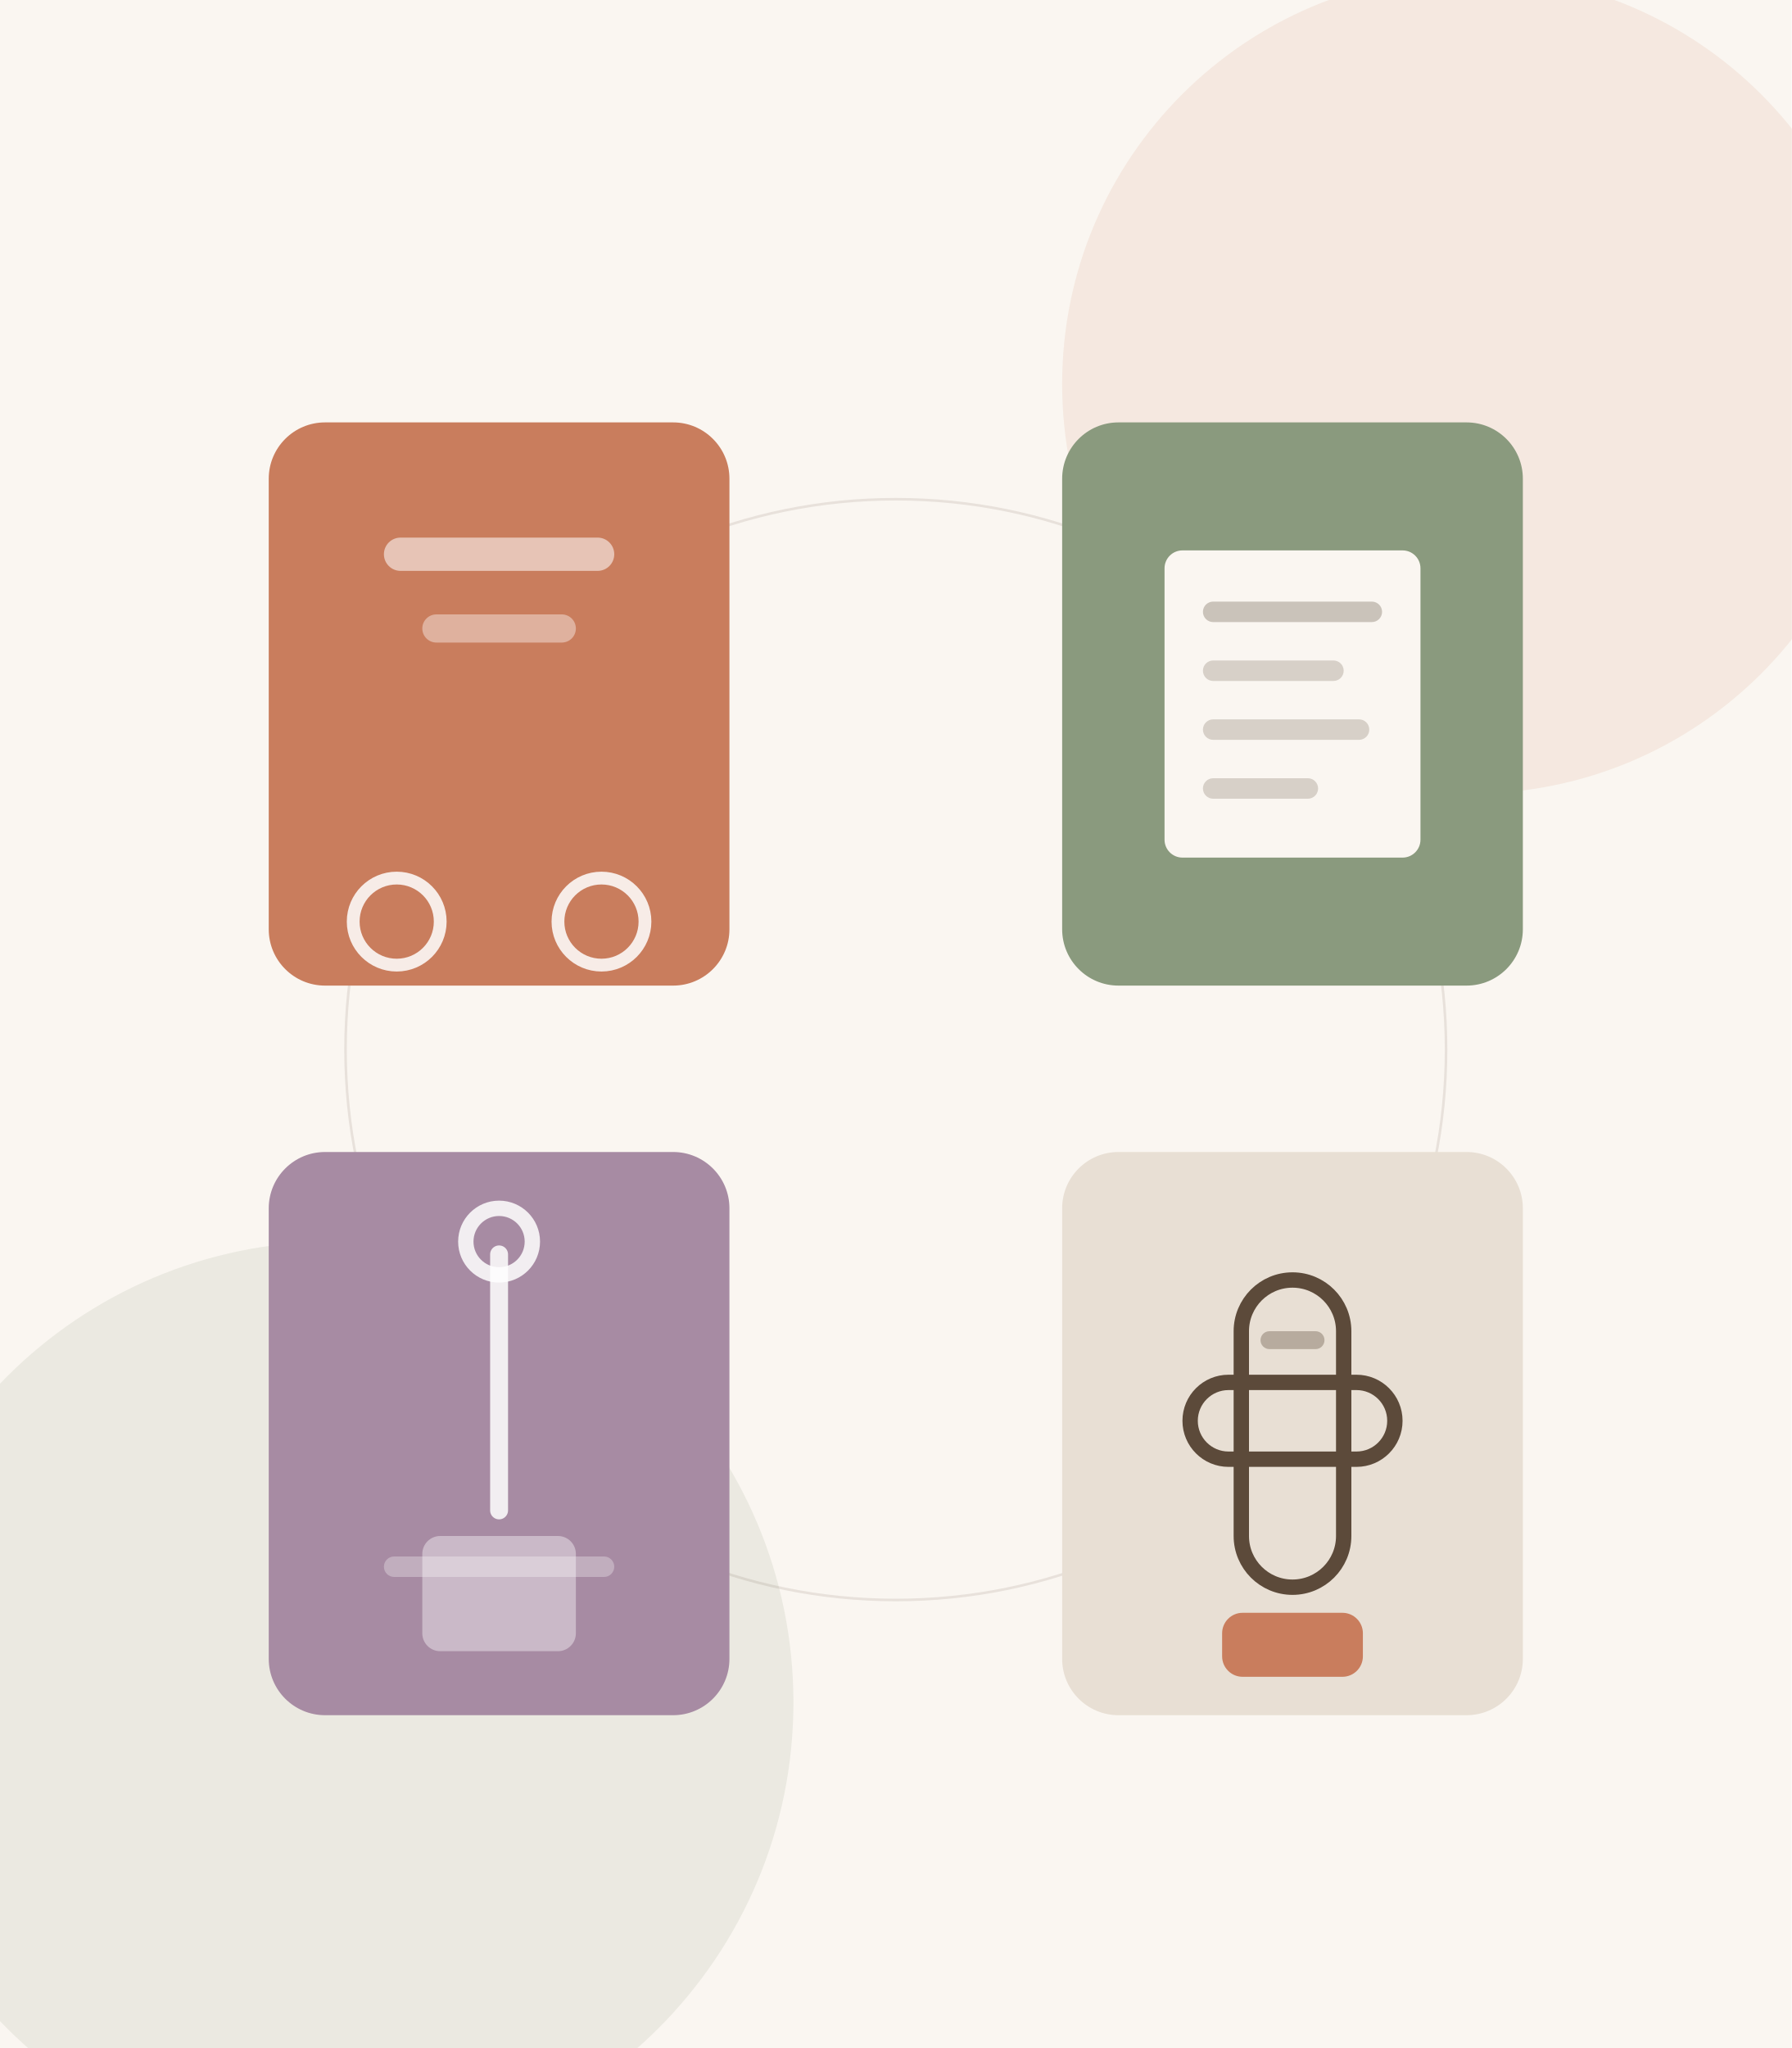
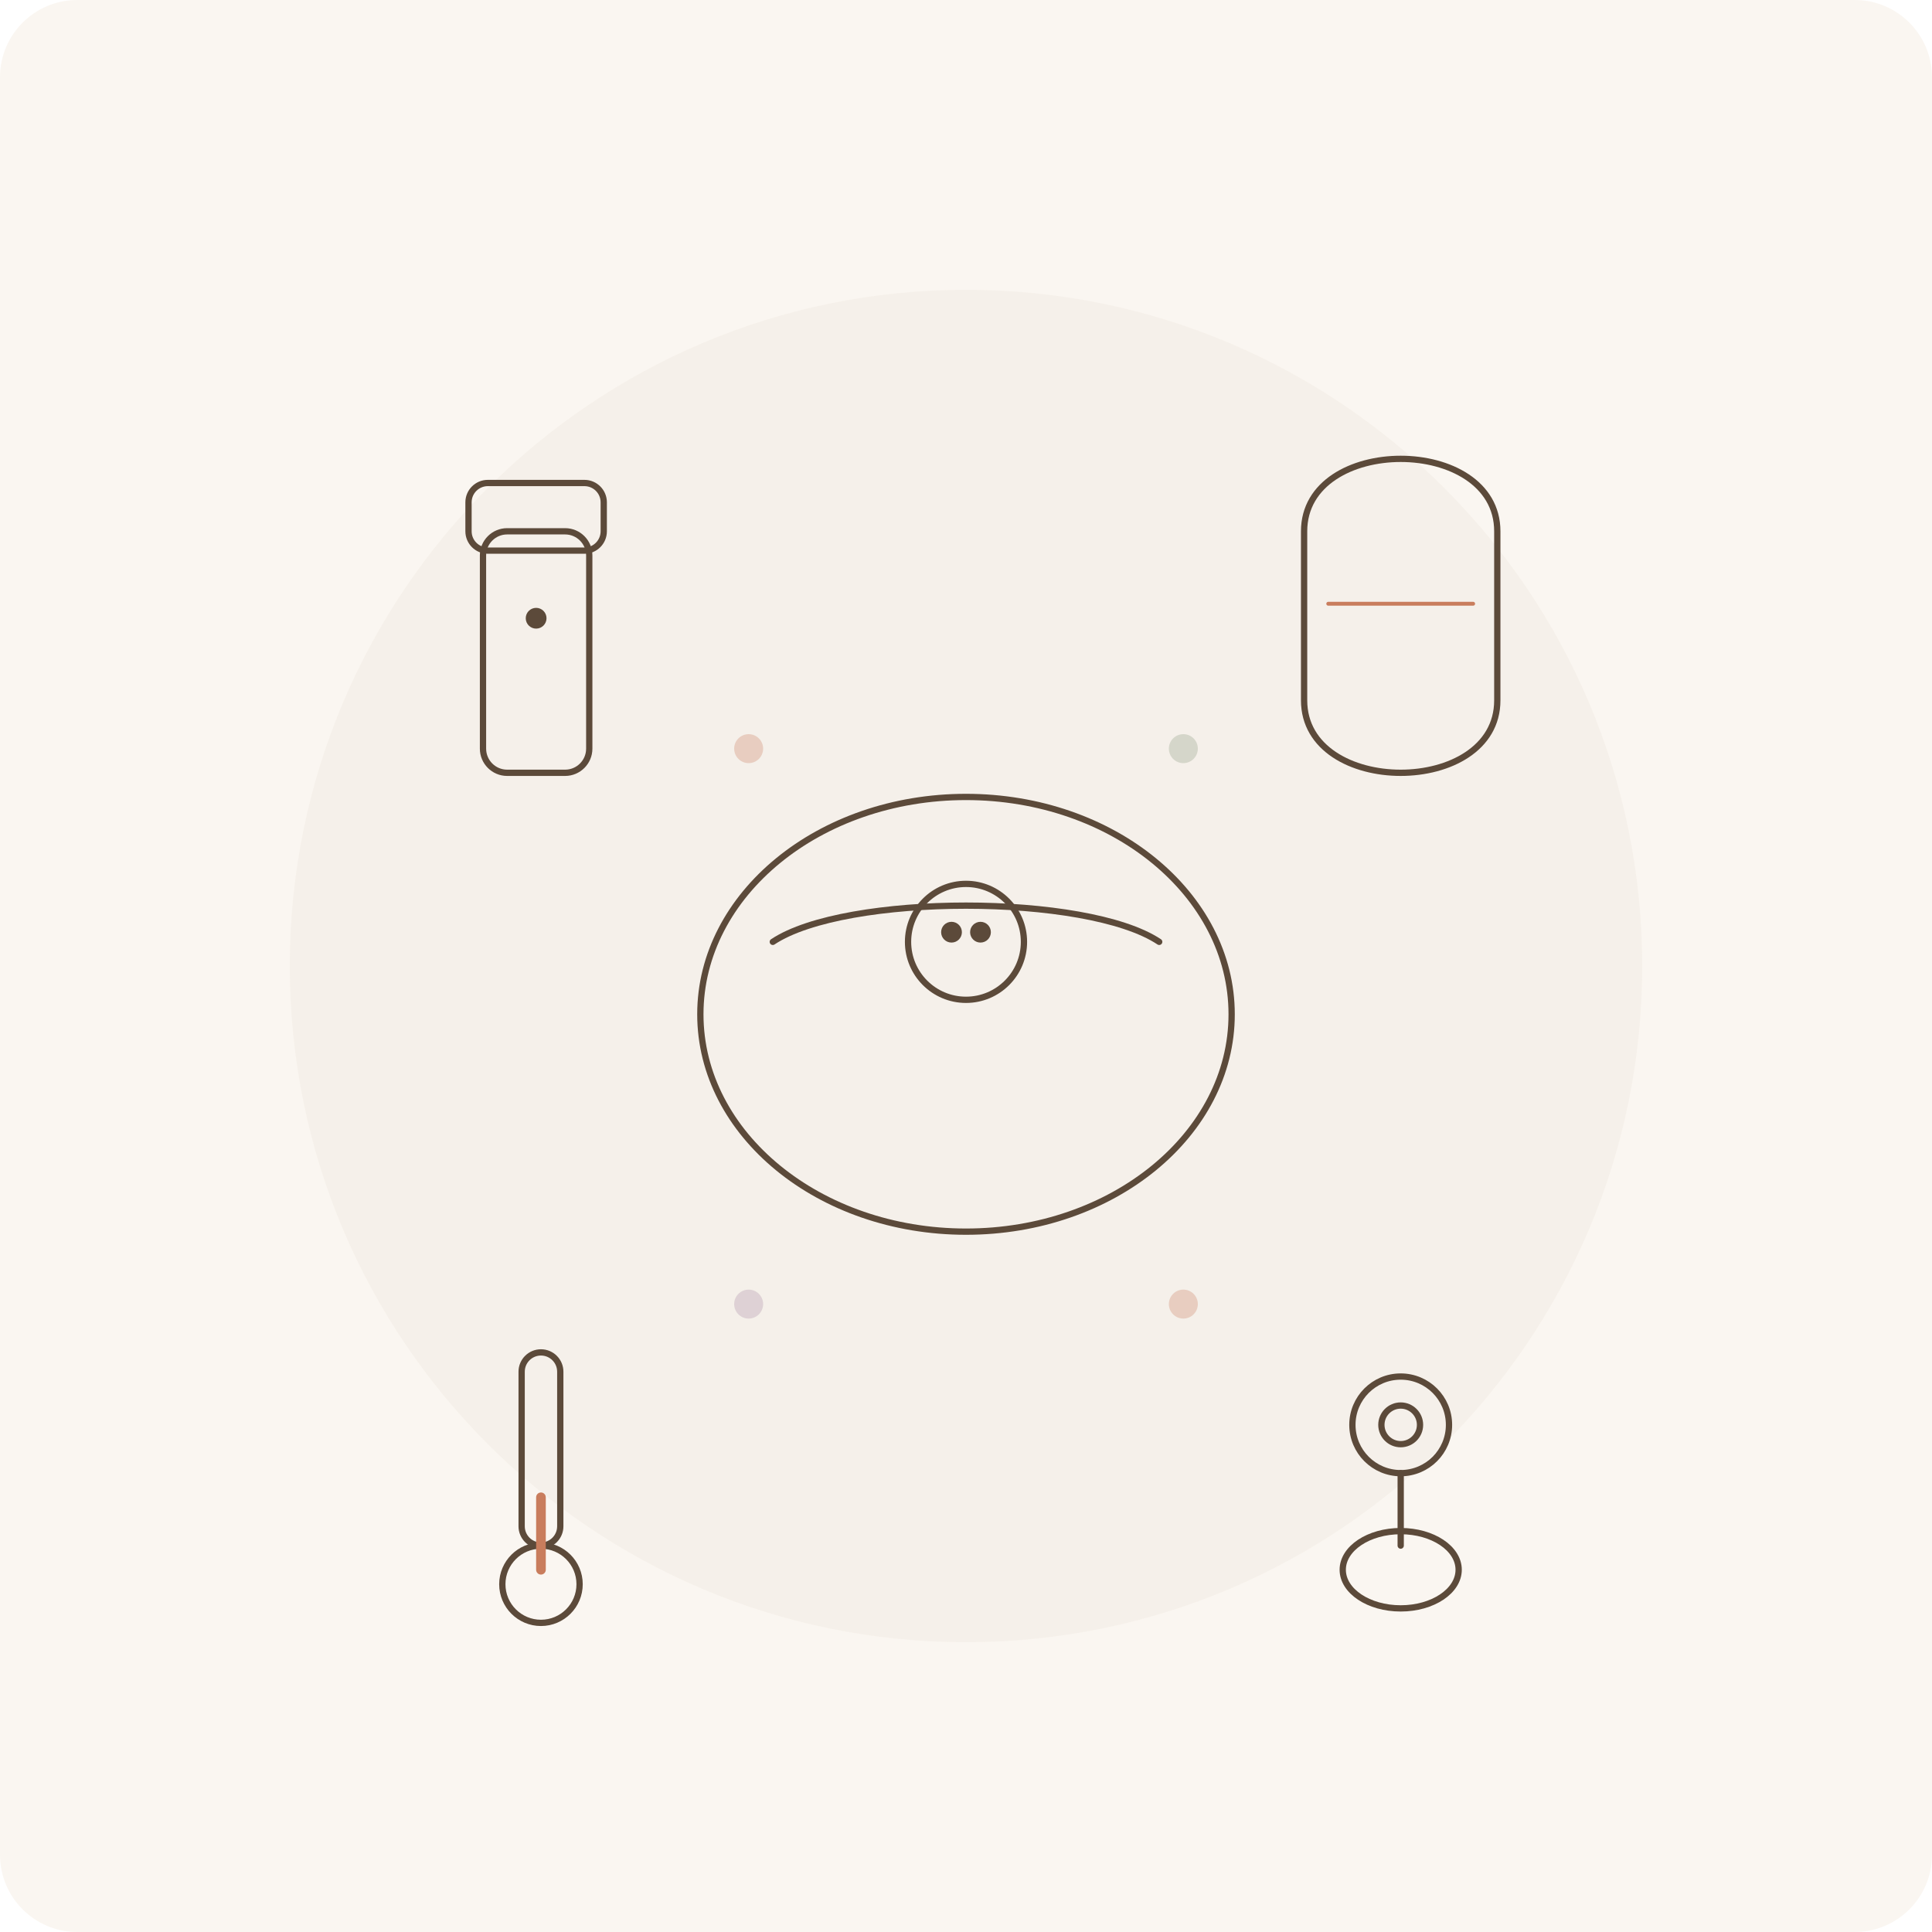
- <svg xmlns="http://www.w3.org/2000/svg" width="1400" height="1600" viewBox="0 0 1400 1600" role="img" aria-label="Cinq produits pour simplifier la vie avec un bébé">
-   <rect width="1400" height="1600" fill="#FAF6F1" />
-   <circle cx="1150" cy="300" r="320" fill="rgba(201,125,93,0.12)" />
-   <circle cx="260" cy="1330" r="360" fill="rgba(138,154,126,0.14)" />
-   <circle cx="700" cy="820" r="430" fill="none" stroke="rgba(92,74,58,0.12)" stroke-width="2" />
-   <g>
-     <rect x="210" y="330" width="360" height="440" rx="44" fill="#C97D5D" />
-     <rect x="300" y="420" width="180" height="26" rx="13" fill="rgba(255,255,255,0.55)" />
-     <rect x="330" y="480" width="120" height="22" rx="11" fill="rgba(255,255,255,0.4)" />
-     <circle cx="310" cy="720" r="34" fill="none" stroke="rgba(255,255,255,0.85)" stroke-width="10" />
-     <circle cx="470" cy="720" r="34" fill="none" stroke="rgba(255,255,255,0.85)" stroke-width="10" />
+ <svg xmlns="http://www.w3.org/2000/svg" viewBox="0 0 400 400" fill="none">
+   <rect width="400" height="400" rx="16" fill="#FAF6F1" />
+   <circle cx="200" cy="200" r="140" fill="#E8DFD4" opacity="0.25" />
+   <g stroke="#5C4A3A" stroke-width="1.3" stroke-linecap="round" fill="none">
+     <rect x="100" y="110" width="22" height="50" rx="5" />
+     <rect x="97" y="100" width="28" height="14" rx="4" />
+     <circle cx="111" cy="128" r="1.5" fill="#5C4A3A" />
+     <path d="M270 110 C270 100, 280 95, 290 95 C300 95, 310 100, 310 110 L310 145 C310 155, 300 160, 290 160 C280 160, 270 155, 270 145Z" />
+     <path d="M275 125 L305 125" stroke="#C97D5D" stroke-width="0.8" />
+     <ellipse cx="200" cy="210" rx="55" ry="45" />
+     <path d="M160 195 C175 185, 225 185, 240 195" />
+     <circle cx="200" cy="195" r="12" />
+     <circle cx="197" cy="193" r="1.5" fill="#5C4A3A" />
+     <circle cx="203" cy="193" r="1.5" fill="#5C4A3A" />
+     <rect x="108" y="280" width="8" height="40" rx="4" />
+     <circle cx="112" cy="328" r="8" />
+     <line x1="112" y1="310" x2="112" y2="325" stroke="#C97D5D" stroke-width="2" />
+     <circle cx="290" cy="295" r="10" />
+     <circle cx="290" cy="295" r="4" />
+     <path d="M290 305 L290 320" />
+     <ellipse cx="290" cy="325" rx="12" ry="8" />
  </g>
-   <g>
-     <rect x="830" y="330" width="360" height="440" rx="44" fill="#8A9A7E" />
-     <rect x="910" y="430" width="200" height="240" rx="14" fill="#FAF6F1" />
-     <rect x="940" y="470" width="140" height="16" rx="8" fill="rgba(92,74,58,0.3)" />
-     <rect x="940" y="516" width="110" height="16" rx="8" fill="rgba(92,74,58,0.22)" />
-     <rect x="940" y="562" width="130" height="16" rx="8" fill="rgba(92,74,58,0.22)" />
-     <rect x="940" y="608" width="90" height="16" rx="8" fill="rgba(92,74,58,0.22)" />
-   </g>
-   <g>
-     <rect x="210" y="900" width="360" height="440" rx="44" fill="#A78BA3" />
-     <line x1="390" y1="980" x2="390" y2="1180" stroke="rgba(255,255,255,0.85)" stroke-width="14" stroke-linecap="round" />
-     <circle cx="390" cy="970" r="26" fill="none" stroke="rgba(255,255,255,0.85)" stroke-width="12" />
-     <rect x="330" y="1200" width="120" height="90" rx="14" fill="rgba(255,255,255,0.4)" />
-     <rect x="300" y="1216" width="180" height="16" rx="8" fill="rgba(255,255,255,0.3)" />
-   </g>
-   <g>
-     <rect x="830" y="900" width="360" height="440" rx="44" fill="#E8DFD4" />
-     <rect x="970" y="1000" width="80" height="240" rx="40" fill="none" stroke="#5C4A3A" stroke-width="12" />
-     <rect x="930" y="1080" width="160" height="60" rx="30" fill="none" stroke="#5C4A3A" stroke-width="12" />
-     <rect x="955" y="1260" width="110" height="50" rx="16" fill="#C97D5D" />
-     <rect x="985" y="1040" width="50" height="14" rx="7" fill="rgba(92,74,58,0.35)" />
-   </g>
+   <circle cx="155" cy="155" r="3" fill="#C97D5D" opacity="0.3" />
+   <circle cx="245" cy="155" r="3" fill="#8A9A7E" opacity="0.3" />
+   <circle cx="155" cy="270" r="3" fill="#A78BA3" opacity="0.3" />
+   <circle cx="245" cy="270" r="3" fill="#C97D5D" opacity="0.3" />
</svg>
